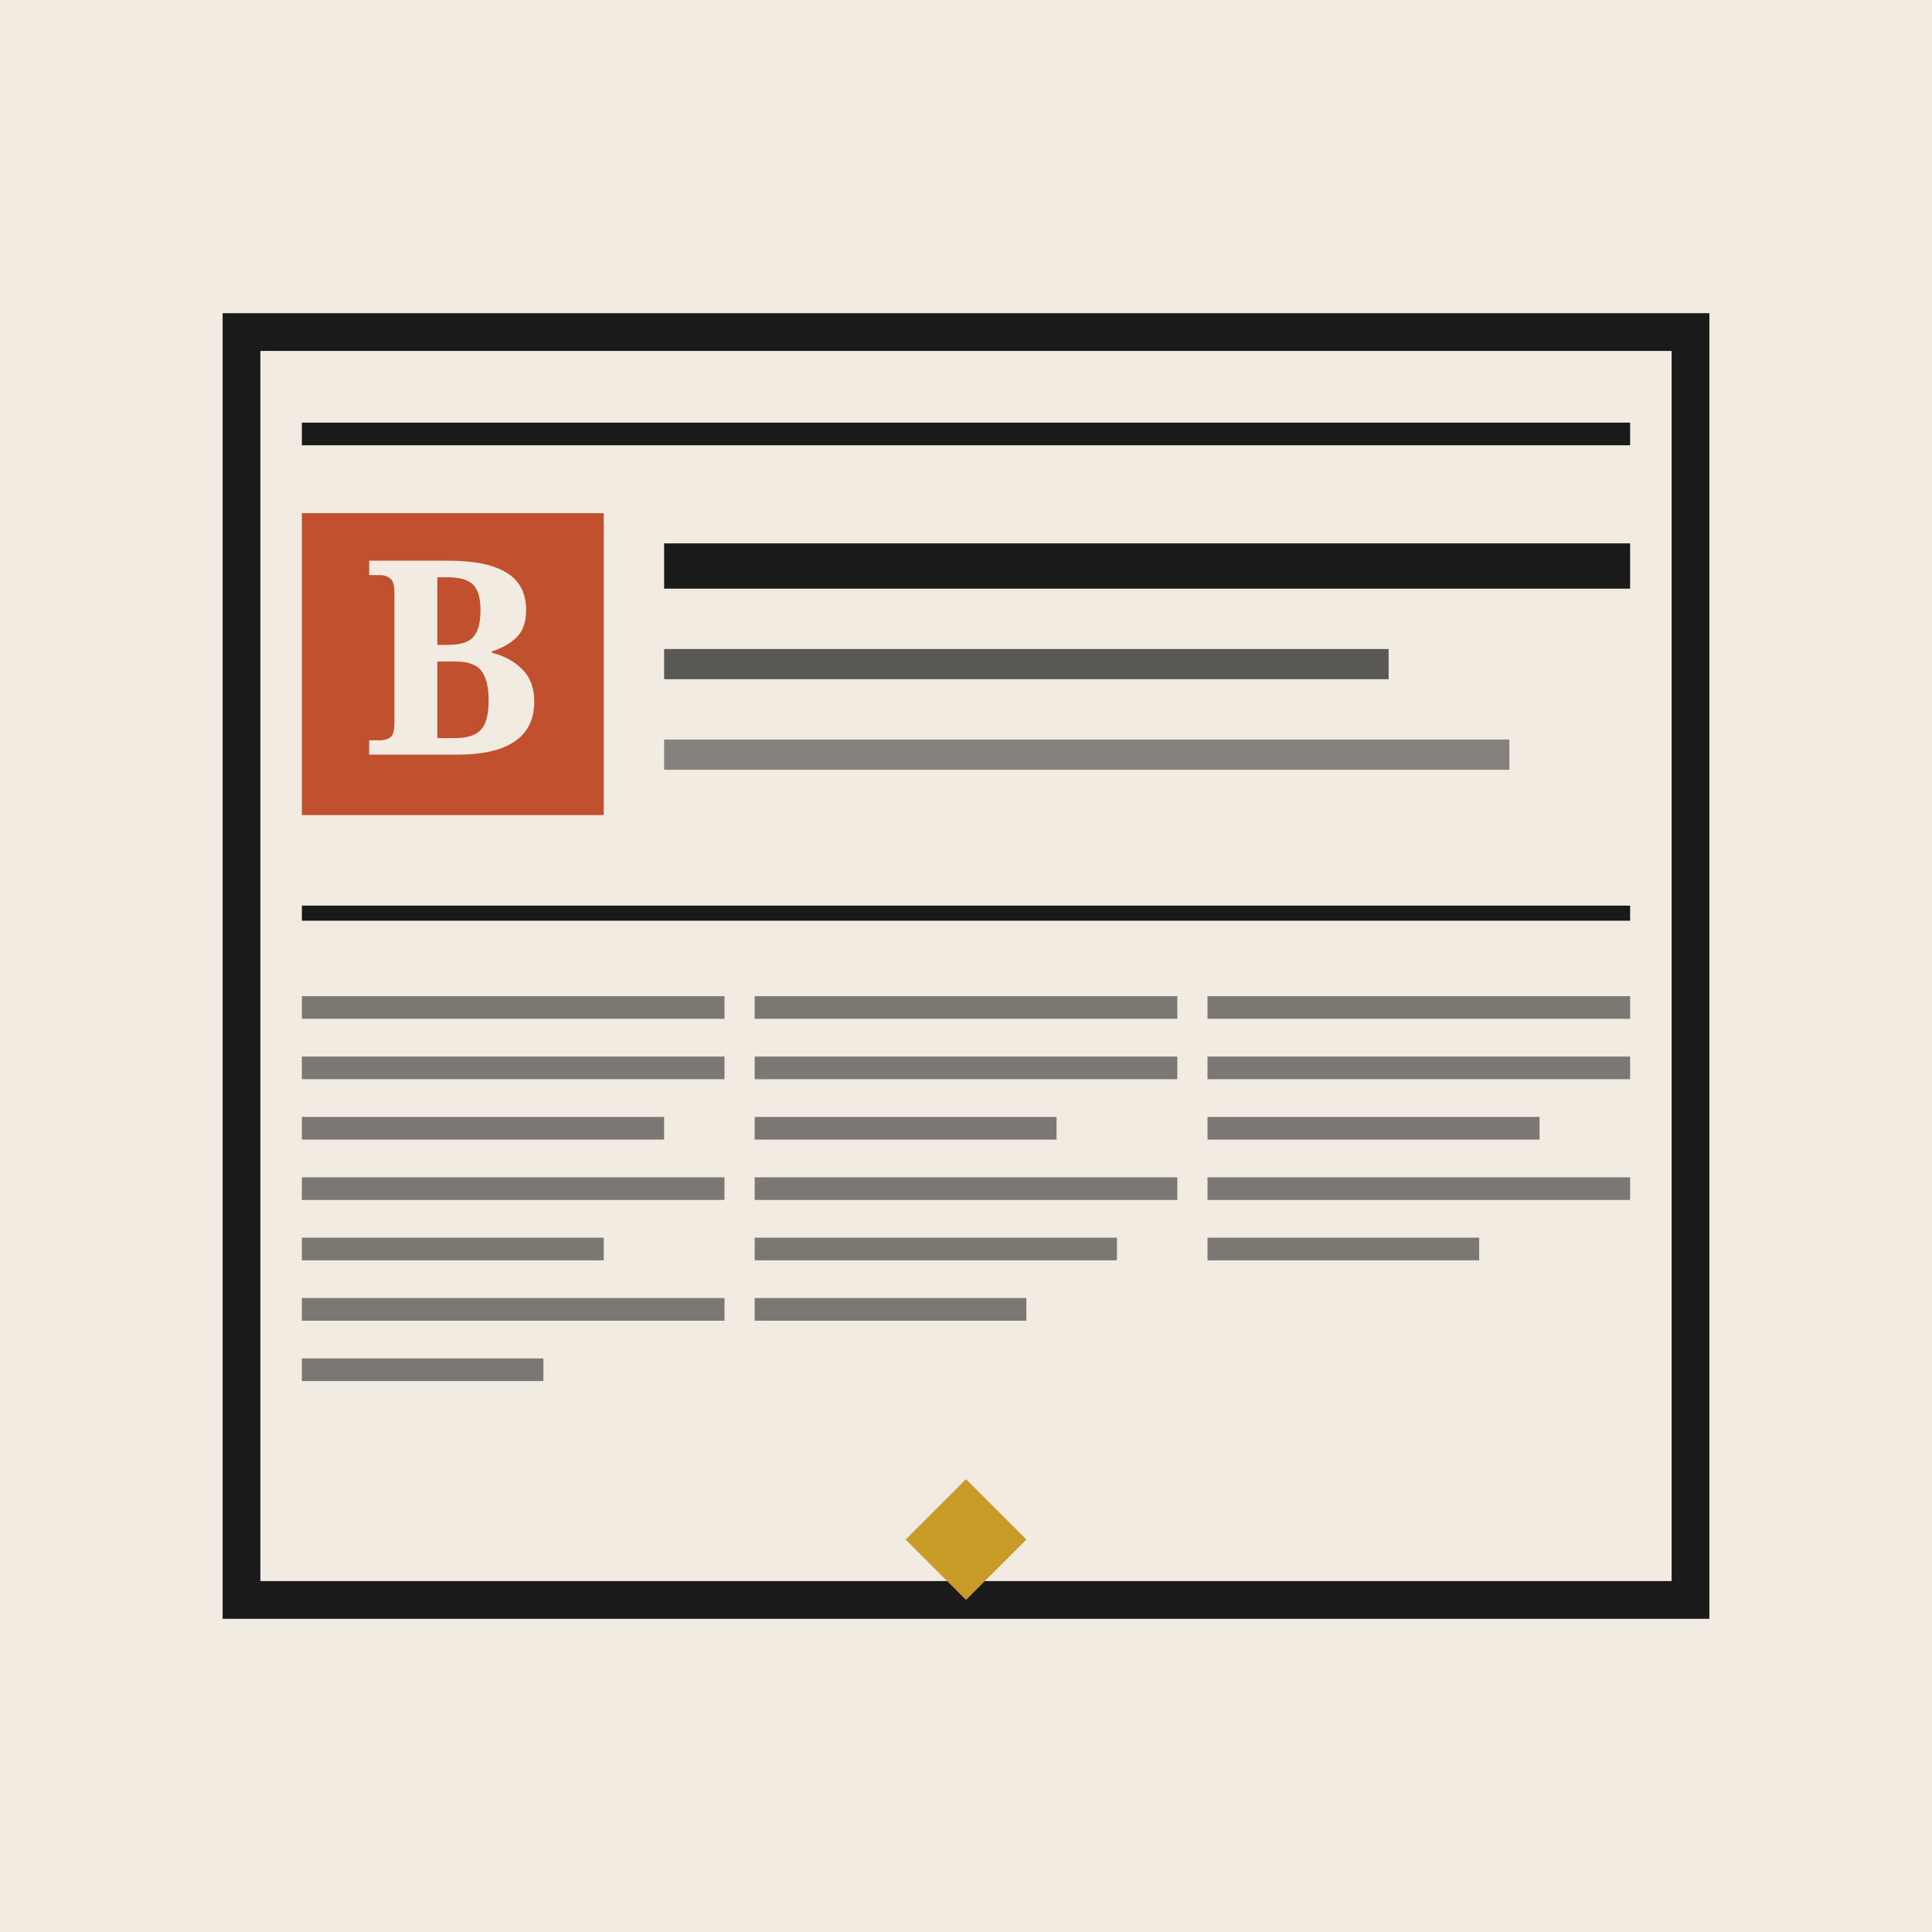
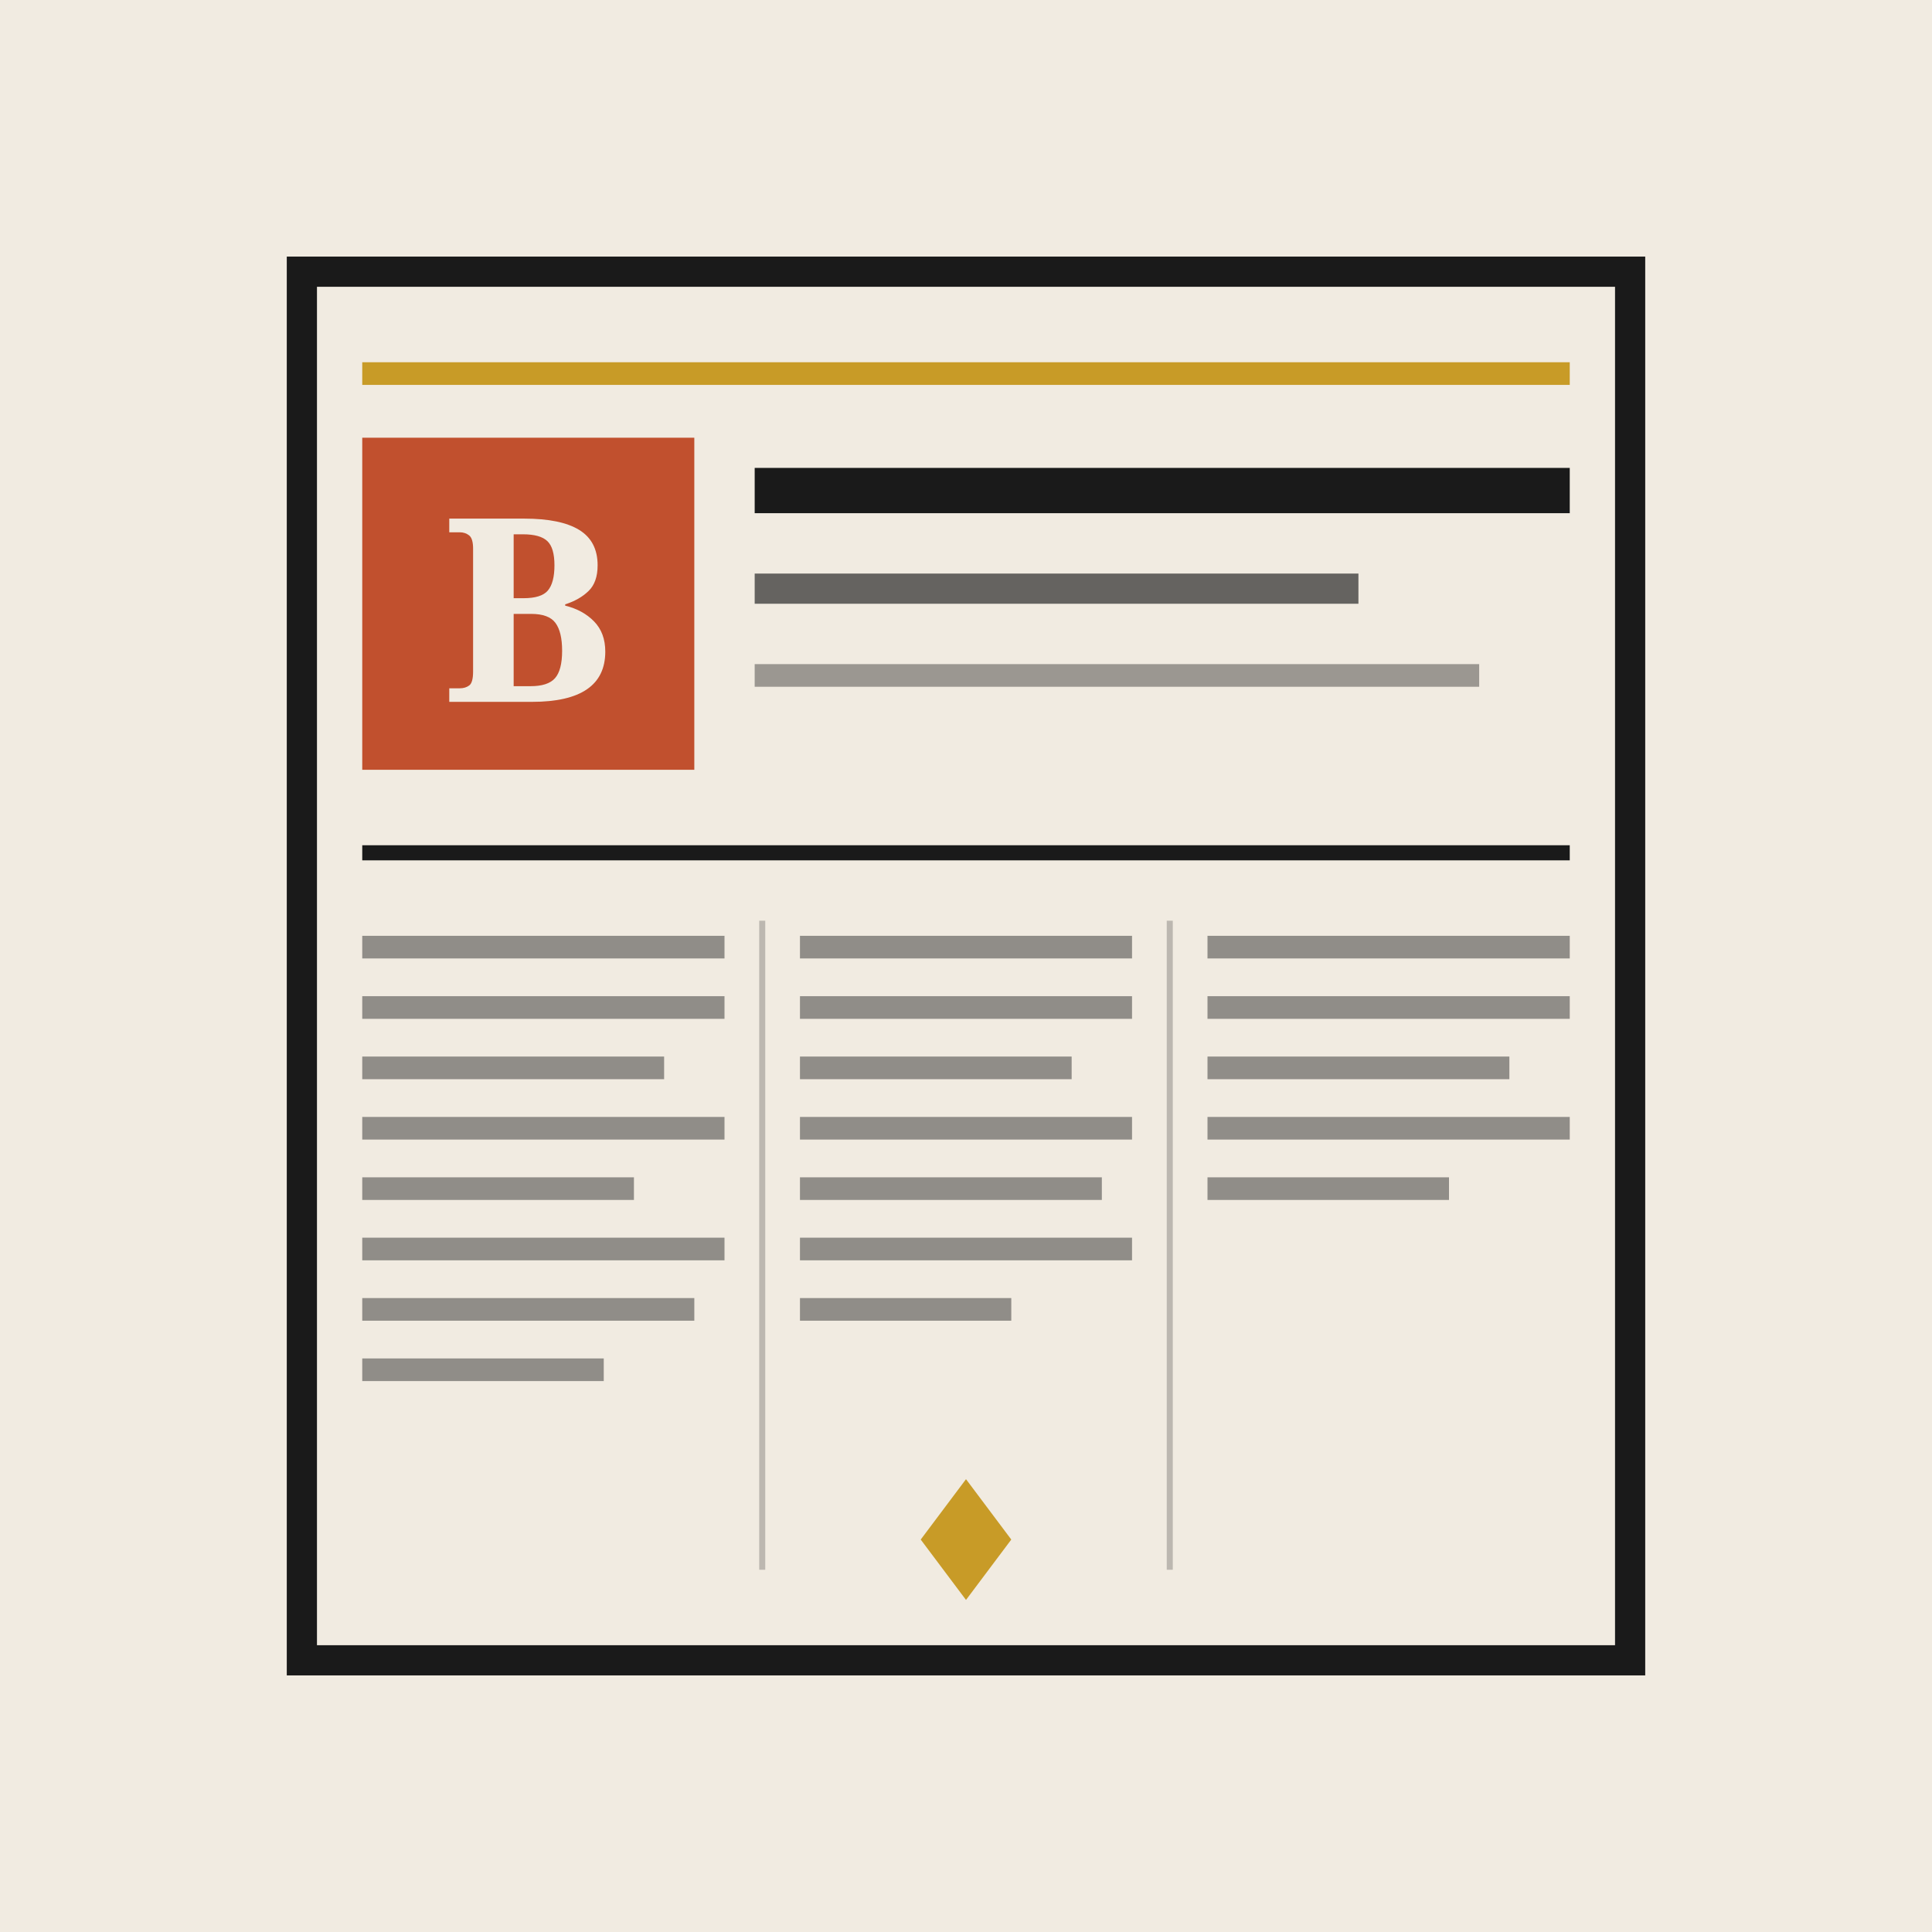
<svg xmlns="http://www.w3.org/2000/svg" viewBox="0 0 256 256" role="img" aria-label="Bazaar">
  <rect width="256" height="256" fill="#f1ebe1" />
-   <rect x="32" y="44" width="192" height="168" fill="none" stroke="#1a1a1a" stroke-width="5" />
-   <rect x="40" y="56" width="176" height="3" fill="#1a1a1a" />
-   <rect x="40" y="68" width="40" height="40" fill="#c1502e" />
-   <text x="60" y="100" text-anchor="middle" font-family="Playfair Display, Georgia, serif" font-weight="900" font-size="36" fill="#f1ebe1">B</text>
-   <rect x="88" y="72" width="128" height="6" fill="#1a1a1a" />
-   <rect x="88" y="86" width="96" height="4" fill="#1a1a1a" opacity="0.7" />
-   <rect x="88" y="98" width="112" height="4" fill="#1a1a1a" opacity="0.5" />
-   <rect x="40" y="120" width="176" height="2" fill="#1a1a1a" />
-   <g fill="#1a1a1a" opacity="0.55">
-     <rect x="40" y="132" width="56" height="3" />
-     <rect x="40" y="140" width="56" height="3" />
-     <rect x="40" y="148" width="48" height="3" />
-     <rect x="40" y="156" width="56" height="3" />
-     <rect x="40" y="164" width="40" height="3" />
-     <rect x="40" y="172" width="56" height="3" />
-     <rect x="40" y="180" width="32" height="3" />
-     <rect x="100" y="132" width="56" height="3" />
-     <rect x="100" y="140" width="56" height="3" />
-     <rect x="100" y="148" width="40" height="3" />
-     <rect x="100" y="156" width="56" height="3" />
-     <rect x="100" y="164" width="48" height="3" />
-     <rect x="100" y="172" width="36" height="3" />
-     <rect x="160" y="132" width="56" height="3" />
-     <rect x="160" y="140" width="56" height="3" />
-     <rect x="160" y="148" width="44" height="3" />
-     <rect x="160" y="156" width="56" height="3" />
-     <rect x="160" y="164" width="36" height="3" />
+   <rect x="40" y="36" width="176" height="184" fill="none" stroke="#1a1a1a" stroke-width="4" />
+   <rect x="48" y="48" width="160" height="3" fill="#c89b27" />
+   <rect x="48" y="58" width="44" height="44" fill="#c1502e" />
+   <text x="70" y="93" text-anchor="middle" font-family="'Playfair Display', Georgia, serif" font-weight="900" font-size="34" fill="#f1ebe1">B</text>
+   <rect x="100" y="62" width="108" height="6" fill="#1a1a1a" />
+   <rect x="100" y="76" width="80" height="4" fill="#1a1a1a" opacity="0.65" />
+   <rect x="100" y="88" width="96" height="3" fill="#1a1a1a" opacity="0.4" />
+   <rect x="48" y="112" width="160" height="2" fill="#1a1a1a" />
+   <line x1="101" y1="122" x2="101" y2="208" stroke="#1a1a1a" stroke-width="0.8" opacity="0.25" />
+   <line x1="155" y1="122" x2="155" y2="208" stroke="#1a1a1a" stroke-width="0.8" opacity="0.25" />
+   <g fill="#1a1a1a" opacity="0.45">
+     <rect x="48" y="124" width="48" height="3" />
+     <rect x="48" y="132" width="48" height="3" />
+     <rect x="48" y="140" width="40" height="3" />
+     <rect x="48" y="148" width="48" height="3" />
+     <rect x="48" y="156" width="36" height="3" />
+     <rect x="48" y="164" width="48" height="3" />
+     <rect x="48" y="172" width="44" height="3" />
+     <rect x="48" y="180" width="32" height="3" />
  </g>
-   <path d="M128 196 L136 204 L128 212 L120 204 Z" fill="#c89b27" />
+   <g fill="#1a1a1a" opacity="0.45">
+     <rect x="106" y="124" width="44" height="3" />
+     <rect x="106" y="132" width="44" height="3" />
+     <rect x="106" y="140" width="36" height="3" />
+     <rect x="106" y="148" width="44" height="3" />
+     <rect x="106" y="156" width="40" height="3" />
+     <rect x="106" y="164" width="44" height="3" />
+     <rect x="106" y="172" width="28" height="3" />
+   </g>
+   <g fill="#1a1a1a" opacity="0.45">
+     <rect x="160" y="124" width="48" height="3" />
+     <rect x="160" y="132" width="48" height="3" />
+     <rect x="160" y="140" width="40" height="3" />
+     <rect x="160" y="148" width="48" height="3" />
+     <rect x="160" y="156" width="32" height="3" />
+   </g>
+   <path d="M128 196 L134 204 L128 212 L122 204 Z" fill="#c89b27" />
</svg>
